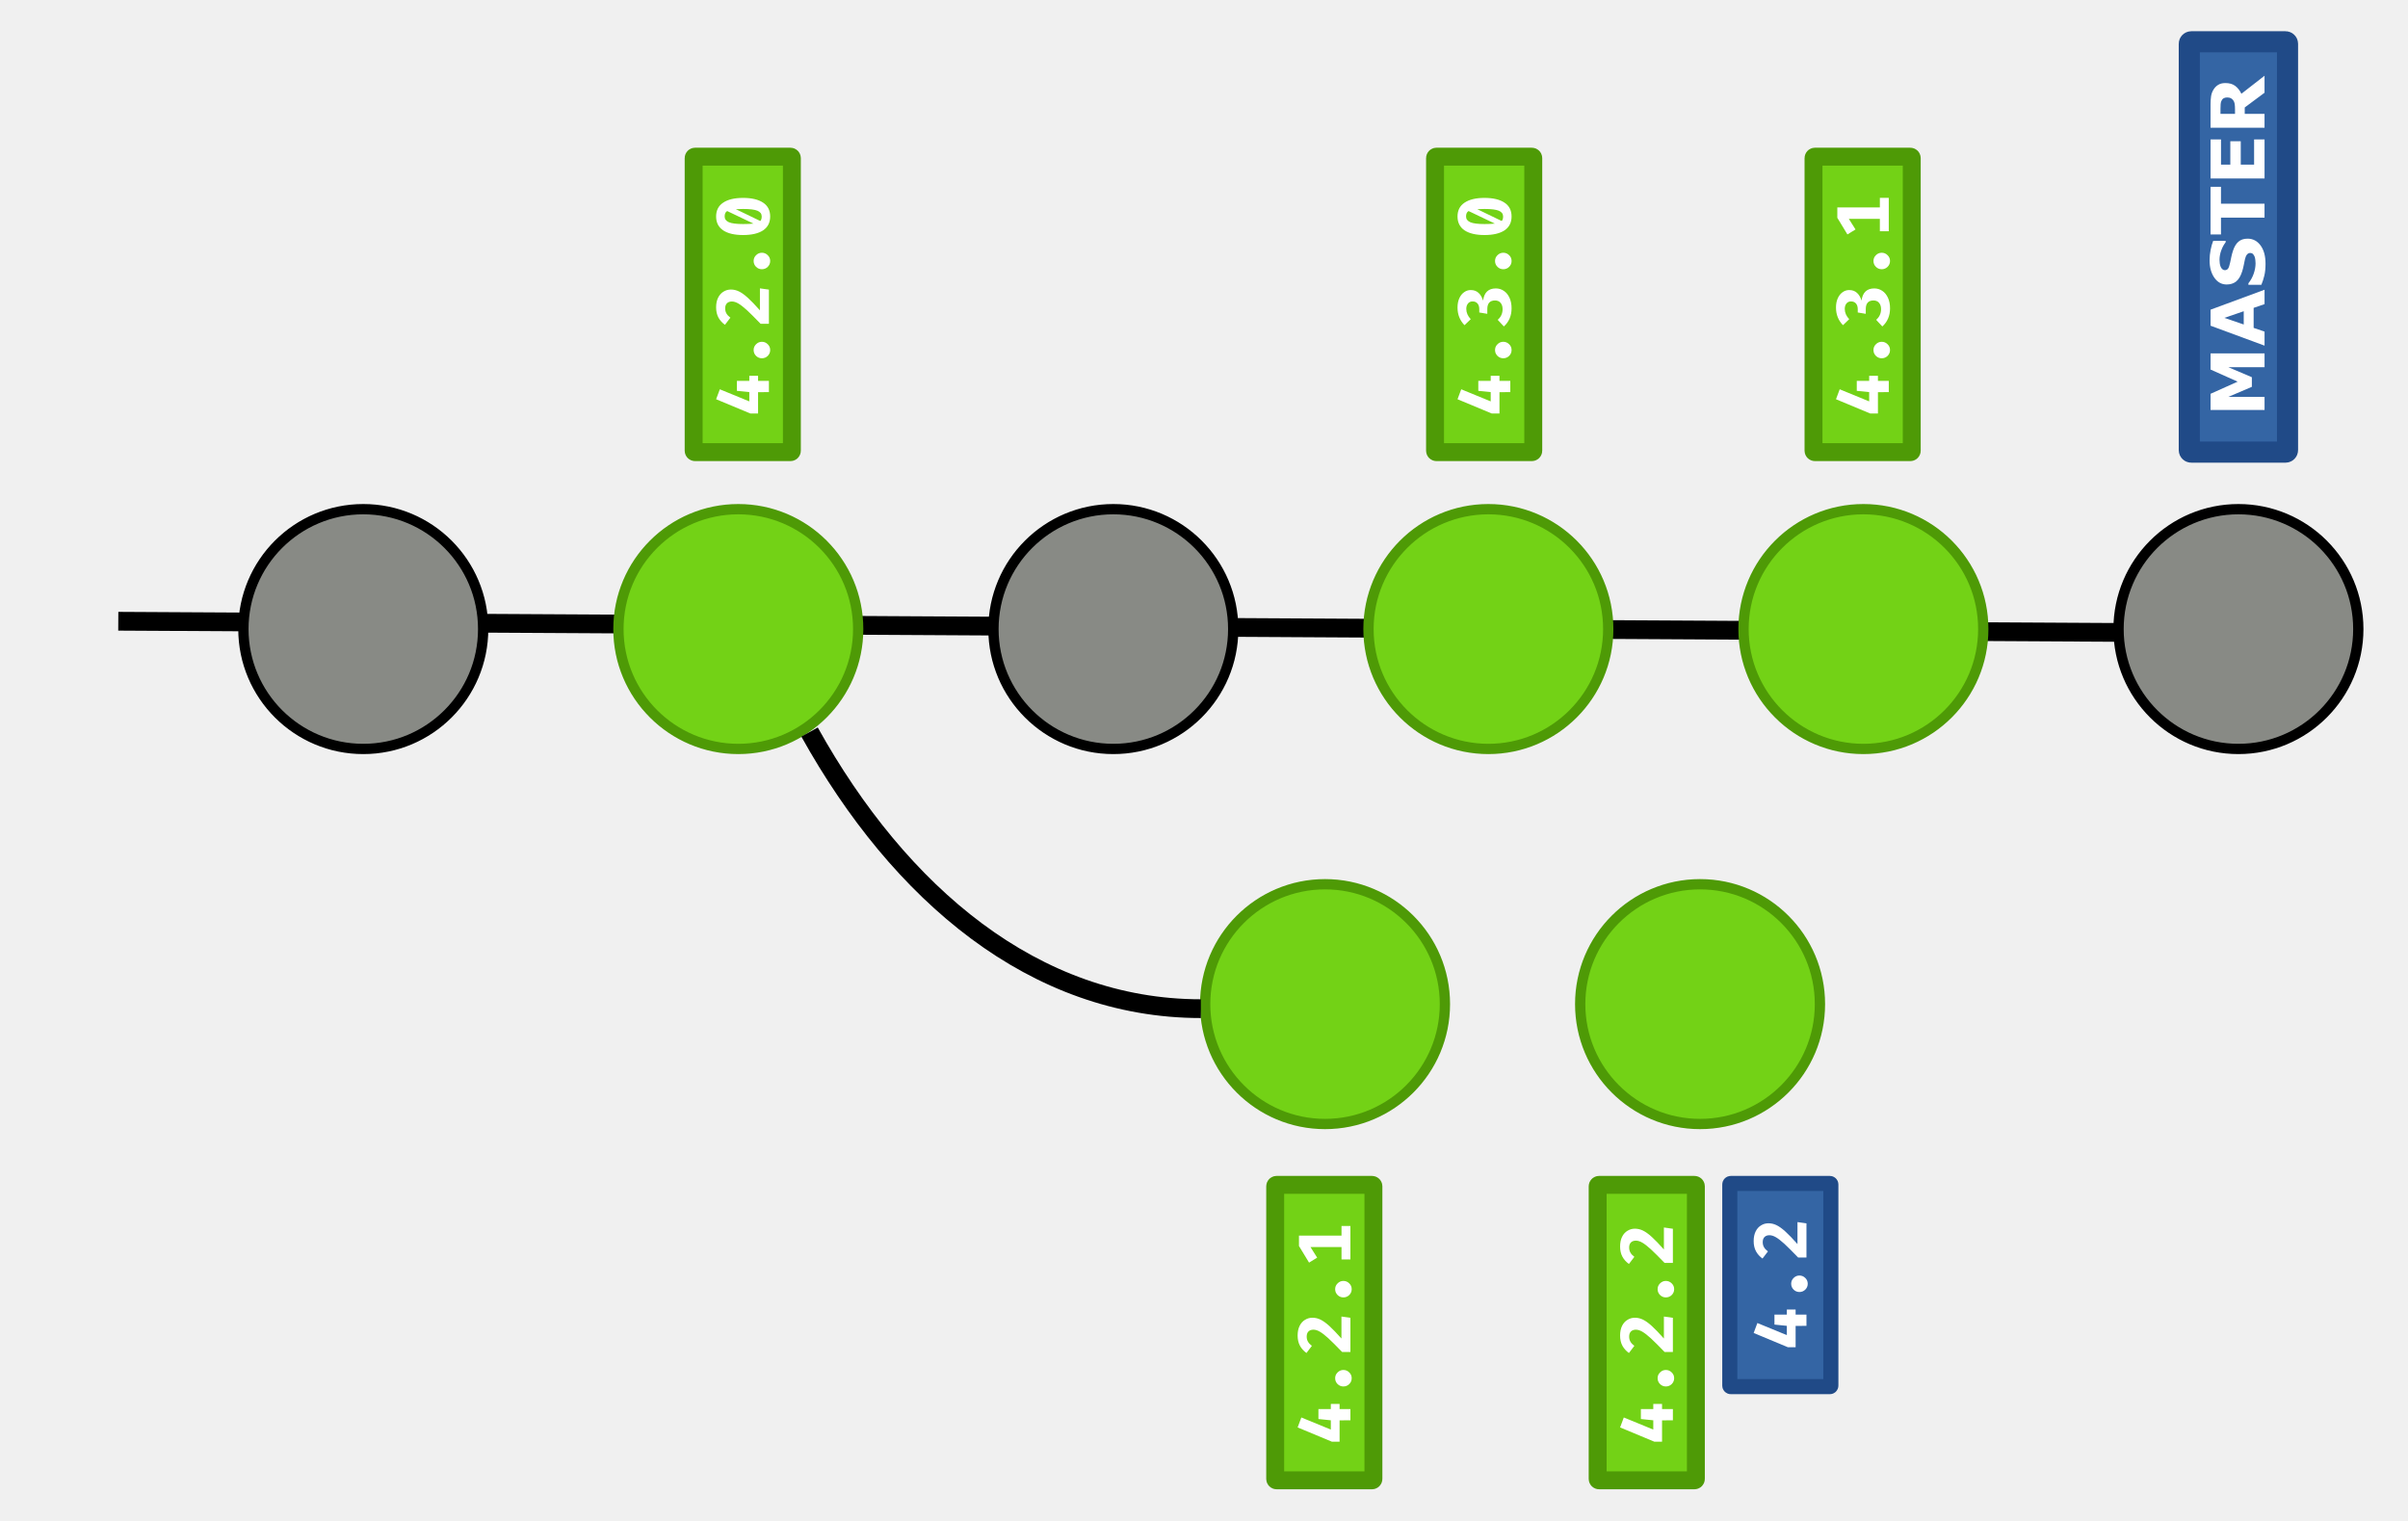
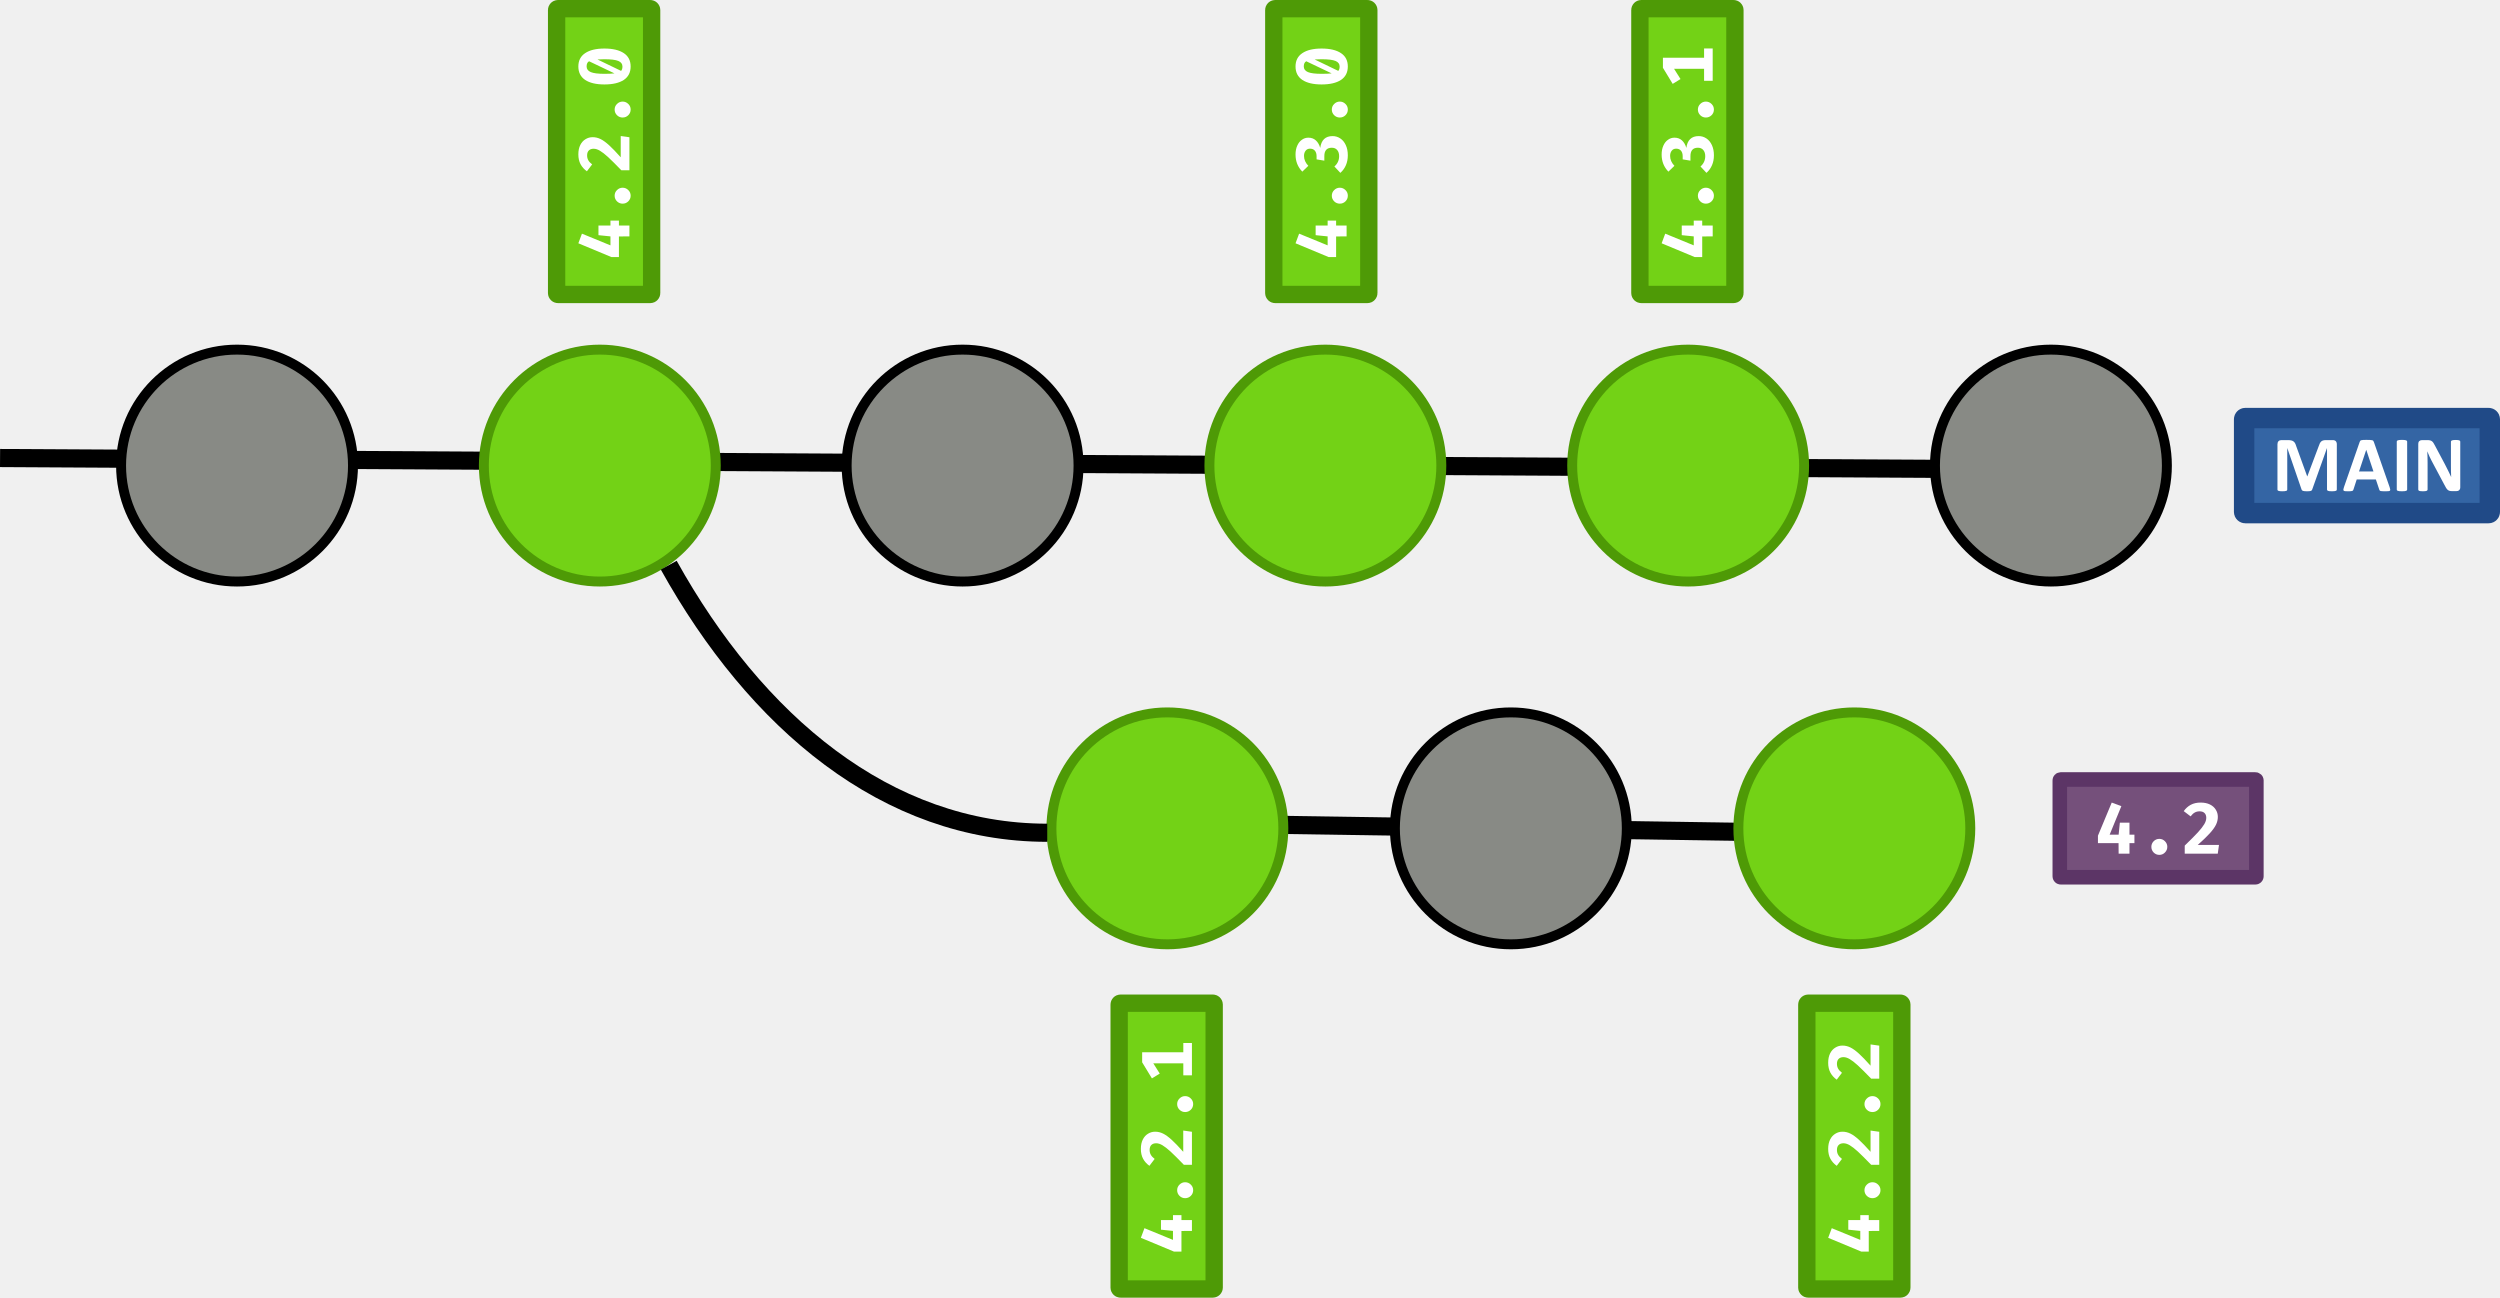
- <svg xmlns="http://www.w3.org/2000/svg" version="1.1" viewBox="0 0 770.5 486.51">
-   <g transform="translate(-243.76 -481.25)">
-     <path d="m243.76 481.25" fill="none" stroke="#000" stroke-width="6" />
-     <path d="m281.61 680.02 639.82 3.57" fill="none" stroke="#000" stroke-width="5.999" />
-     <g>
-       <g stroke-linecap="square">
-         <g stroke-width="3.289">
-           <circle cx="360" cy="682.52" r="38.356" fill="#888a85" stroke="#000" />
-           <circle cx="480" cy="682.52" r="38.356" fill="#73d216" stroke="#4e9a06" />
-           <circle cx="600" cy="682.52" r="38.356" fill="#888a85" stroke="#000" />
-           <circle cx="720" cy="682.52" r="38.356" fill="#73d216" stroke="#4e9a06" />
-           <circle cx="840" cy="682.52" r="38.356" fill="#73d216" stroke="#4e9a06" />
-           <circle cx="960" cy="682.52" r="38.356" fill="#888a85" stroke="#000" />
+ <svg xmlns="http://www.w3.org/2000/svg" version="1.1" viewBox="0 0 826.953 429.237" id="svg130" width="826.953" height="429.237">
+   <defs id="defs134" />
+   <path d="m 382.329,272.221 234.821,3.57" fill="none" stroke="#000000" stroke-width="5.999" id="path4-0" />
+   <path d="M 0.017,151.506 639.837,155.076" fill="none" stroke="#000000" stroke-width="5.999" id="path4" />
+   <circle cx="78.407" cy="154.006" r="38.356" fill="#888a85" stroke="#000000" id="circle6" style="stroke-width:3.289;stroke-linecap:square" />
+   <circle cx="198.407" cy="154.006" r="38.356" fill="#73d216" stroke="#4e9a06" id="circle8" style="stroke-width:3.289;stroke-linecap:square" />
+   <circle cx="318.407" cy="154.006" r="38.356" fill="#888a85" stroke="#000000" id="circle10" style="stroke-width:3.289;stroke-linecap:square" />
+   <circle cx="438.407" cy="154.006" r="38.356" fill="#73d216" stroke="#4e9a06" id="circle12" style="stroke-width:3.289;stroke-linecap:square" />
+   <circle cx="558.407" cy="154.006" r="38.356" fill="#73d216" stroke="#4e9a06" id="circle14" style="stroke-width:3.289;stroke-linecap:square" />
+   <circle cx="678.407" cy="154.006" r="38.356" fill="#888a85" stroke="#000000" id="circle16" style="stroke-width:3.289;stroke-linecap:square" />
+   <rect x="184.117" y="2.866" width="31.429" height="94.535" ry="0.456" fill="#73d216" stroke="#4e9a06" stroke-width="5.732" id="rect20" style="stroke-linecap:square" />
+   <g transform="rotate(-90,-405.0536,-123.4603)" fill="#ffffff" stroke-width="2.97" aria-label="4.2.0" id="g34">
+     <path d="m -601.48,483.52 v 2.804 h -1.639 v 3.469 h -3.588 l -0.024,-3.469 h -6.819 v -2.471 l 4.562,-10.953 3.184,1.188 -3.873,9.432 h 2.97 l 0.404,-3.968 h 3.184 v 3.968 z" id="path24" />
+     <path d="m -595.88,487.54 q 0,-1.069 0.76,-1.853 0.784,-0.784 1.877,-0.784 1.093,0 1.853,0.784 0.784,0.784 0.784,1.853 0,1.093 -0.784,1.877 -0.76,0.784 -1.853,0.784 -1.093,0 -1.877,-0.784 -0.76,-0.784 -0.76,-1.877 z" id="path26" />
+     <path d="m -579.57,472.9 q 1.806,0 3.089,0.641 1.283,0.641 1.925,1.734 0.665,1.069 0.665,2.352 0,1.354 -0.618,2.614 -0.618,1.259 -2.043,2.827 -1.402,1.544 -3.991,3.849 h 7.033 l -0.404,2.875 h -10.929 v -2.661 q 2.922,-2.827 4.372,-4.395 1.449,-1.592 2.091,-2.685 0.665,-1.117 0.665,-2.091 0,-1.022 -0.57,-1.592 -0.57,-0.57 -1.639,-0.57 -0.927,0 -1.616,0.404 -0.689,0.38 -1.354,1.259 l -2.281,-1.734 q 0.974,-1.354 2.328,-2.091 1.378,-0.737 3.279,-0.737 z" id="path28" />
+     <path d="m -567.39,487.54 q 0,-1.069 0.76,-1.853 0.784,-0.784 1.877,-0.784 1.093,0 1.853,0.784 0.784,0.784 0.784,1.853 0,1.093 -0.784,1.877 -0.76,0.784 -1.853,0.784 -1.093,0 -1.877,-0.784 -0.76,-0.784 -0.76,-1.877 z" id="path30" />
+     <path d="m -550.51,472.9 q 2.922,0 4.419,2.257 1.521,2.257 1.521,6.367 0,4.134 -1.521,6.415 -1.497,2.257 -4.419,2.257 -2.922,0 -4.443,-2.257 -1.497,-2.281 -1.497,-6.415 0,-4.11 1.497,-6.367 1.521,-2.257 4.443,-2.257 z m 0,2.732 q -1.259,0 -1.853,1.378 -0.57,1.354 -0.57,4.514 0,2.067 0.143,3.326 l 4.015,-8.411 q -0.285,-0.451 -0.689,-0.618 -0.404,-0.19 -1.045,-0.19 z m 0,11.856 q 1.259,0 1.829,-1.354 0.57,-1.354 0.57,-4.609 0,-1.307 -0.071,-2.305 l -3.778,7.817 q 0.475,0.451 1.449,0.451 z" id="path32" />
+   </g>
+   <rect x="421.347" y="2.866" width="31.429" height="94.535" ry="0.456" fill="#73d216" stroke="#4e9a06" stroke-linecap="square" stroke-width="5.732" id="rect52" />
+   <g transform="rotate(-90,-405.0536,-123.4603)" fill="#ffffff" stroke-width="2.97" aria-label="4.3.0" id="g64">
+     <path d="m -601.48,720.75 v 2.804 h -1.639 v 3.469 h -3.588 l -0.024,-3.469 h -6.819 v -2.471 l 4.562,-10.953 3.184,1.188 -3.873,9.432 h 2.97 l 0.404,-3.968 h 3.184 v 3.968 z" id="path54" />
+     <path d="m -595.88,724.77 q 0,-1.069 0.76,-1.853 0.784,-0.784 1.877,-0.784 1.093,0 1.853,0.784 0.784,0.784 0.784,1.853 0,1.093 -0.784,1.877 -0.76,0.784 -1.853,0.784 -1.093,0 -1.877,-0.784 -0.76,-0.784 -0.76,-1.877 z" id="path56" />
+     <path d="m -579.66,710.13 q 1.711,0 2.97,0.57 1.283,0.57 1.948,1.544 0.689,0.95 0.689,2.115 0,1.521 -0.903,2.495 -0.879,0.974 -2.471,1.449 3.896,0.523 3.896,4.087 0,1.402 -0.784,2.566 -0.76,1.14 -2.21,1.806 -1.449,0.665 -3.374,0.665 -1.806,0 -3.279,-0.641 -1.473,-0.641 -2.518,-1.829 l 2.115,-1.972 q 1.354,1.568 3.421,1.568 1.259,0 2.019,-0.641 0.76,-0.641 0.76,-1.782 0,-2.471 -2.78,-2.471 h -1.497 l 0.428,-2.566 h 1.045 q 1.14,0 1.806,-0.546 0.689,-0.57 0.689,-1.616 0,-0.927 -0.665,-1.449 -0.665,-0.546 -1.734,-0.546 -1.782,0 -3.279,1.425 l -1.925,-1.996 q 2.305,-2.233 5.631,-2.233 z" id="path58" />
+     <path d="m -567.39,724.77 q 0,-1.069 0.76,-1.853 0.784,-0.784 1.877,-0.784 1.093,0 1.853,0.784 0.784,0.784 0.784,1.853 0,1.093 -0.784,1.877 -0.76,0.784 -1.853,0.784 -1.093,0 -1.877,-0.784 -0.76,-0.784 -0.76,-1.877 z" id="path60" />
+     <path d="m -550.51,710.13 q 2.922,0 4.419,2.257 1.521,2.257 1.521,6.367 0,4.134 -1.521,6.415 -1.497,2.257 -4.419,2.257 -2.922,0 -4.443,-2.257 -1.497,-2.281 -1.497,-6.415 0,-4.11 1.497,-6.367 1.521,-2.257 4.443,-2.257 z m 0,2.732 q -1.259,0 -1.853,1.378 -0.57,1.354 -0.57,4.514 0,2.067 0.143,3.326 l 4.015,-8.411 q -0.285,-0.451 -0.689,-0.618 -0.404,-0.19 -1.045,-0.19 z m 0,11.856 q 1.259,0 1.829,-1.354 0.57,-1.354 0.57,-4.609 0,-1.307 -0.071,-2.305 l -3.778,7.817 q 0.475,0.451 1.449,0.451 z" id="path62" />
+   </g>
+   <rect x="542.447" y="2.866" width="31.429" height="94.535" ry="0.456" fill="#73d216" stroke="#4e9a06" stroke-linecap="square" stroke-width="5.732" id="rect66" />
+   <g transform="rotate(-90,-405.0536,-123.4603)" fill="#ffffff" stroke-width="2.97" aria-label="4.3.1" id="g78">
+     <path d="m -601.48,841.85 v 2.804 h -1.639 v 3.469 h -3.588 l -0.024,-3.469 h -6.819 v -2.471 l 4.562,-10.953 3.184,1.188 -3.873,9.432 h 2.97 l 0.404,-3.968 h 3.184 v 3.968 z" id="path68" />
+     <path d="m -595.88,845.86 q 0,-1.069 0.76,-1.853 0.784,-0.784 1.877,-0.784 1.093,0 1.853,0.784 0.784,0.784 0.784,1.853 0,1.093 -0.784,1.877 -0.76,0.784 -1.853,0.784 -1.093,0 -1.877,-0.784 -0.76,-0.784 -0.76,-1.877 z" id="path70" />
+     <path d="m -579.66,831.23 q 1.711,0 2.97,0.57 1.283,0.57 1.948,1.544 0.689,0.95 0.689,2.115 0,1.521 -0.903,2.495 -0.879,0.974 -2.471,1.449 3.896,0.523 3.896,4.087 0,1.402 -0.784,2.566 -0.76,1.14 -2.21,1.806 -1.449,0.665 -3.374,0.665 -1.806,0 -3.279,-0.641 -1.473,-0.641 -2.518,-1.829 l 2.115,-1.972 q 1.354,1.568 3.421,1.568 1.259,0 2.019,-0.641 0.76,-0.641 0.76,-1.782 0,-2.471 -2.78,-2.471 h -1.497 l 0.428,-2.566 h 1.045 q 1.14,0 1.806,-0.546 0.689,-0.57 0.689,-1.616 0,-0.927 -0.665,-1.449 -0.665,-0.546 -1.734,-0.546 -1.782,0 -3.279,1.425 l -1.925,-1.996 q 2.305,-2.233 5.631,-2.233 z" id="path72" />
+     <path d="m -567.39,845.86 q 0,-1.069 0.76,-1.853 0.784,-0.784 1.877,-0.784 1.093,0 1.853,0.784 0.784,0.784 0.784,1.853 0,1.093 -0.784,1.877 -0.76,0.784 -1.853,0.784 -1.093,0 -1.877,-0.784 -0.76,-0.784 -0.76,-1.877 z" id="path74" />
+     <path d="m -547.61,845.27 h 3.065 v 2.851 h -10.691 v -2.851 h 3.968 v -9.931 l -3.397,2.138 -1.592,-2.59 5.322,-3.231 h 3.326 z" id="path76" />
+   </g>
+   <circle cx="386.147" cy="274.006" r="38.356" fill="#73d216" stroke="#4e9a06" stroke-linecap="square" stroke-width="3.289" id="circle80" />
+   <rect x="370.197" y="331.836" width="31.429" height="94.535" ry="0.456" fill="#73d216" stroke="#4e9a06" stroke-linecap="square" stroke-width="5.732" id="rect82" />
+   <g transform="rotate(-90,-405.0536,-123.4603)" fill="#ffffff" stroke-width="2.97" aria-label="4.2.1" id="g94">
+     <path d="m -930.45,669.59 v 2.804 h -1.639 v 3.469 h -3.588 l -0.024,-3.469 h -6.819 v -2.471 l 4.562,-10.953 3.184,1.188 -3.873,9.432 h 2.97 l 0.404,-3.968 h 3.184 v 3.968 z" id="path84" />
+     <path d="m -924.85,673.61 q 0,-1.069 0.76,-1.853 0.784,-0.784 1.877,-0.784 1.093,0 1.853,0.784 0.784,0.784 0.784,1.853 0,1.093 -0.784,1.877 -0.76,0.784 -1.853,0.784 -1.093,0 -1.877,-0.784 -0.76,-0.784 -0.76,-1.877 z" id="path86" />
+     <path d="m -908.54,658.97 q 1.806,0 3.089,0.641 1.283,0.641 1.925,1.734 0.665,1.069 0.665,2.352 0,1.354 -0.618,2.614 -0.618,1.259 -2.043,2.827 -1.402,1.544 -3.991,3.849 h 7.033 l -0.404,2.875 h -10.929 v -2.661 q 2.922,-2.827 4.372,-4.395 1.449,-1.592 2.091,-2.685 0.665,-1.117 0.665,-2.091 0,-1.022 -0.57,-1.592 -0.57,-0.57 -1.639,-0.57 -0.927,0 -1.616,0.404 -0.689,0.38 -1.354,1.259 l -2.281,-1.734 q 0.974,-1.354 2.328,-2.091 1.378,-0.737 3.279,-0.737 z" id="path88" />
+     <path d="m -896.36,673.61 q 0,-1.069 0.76,-1.853 0.784,-0.784 1.877,-0.784 1.093,0 1.853,0.784 0.784,0.784 0.784,1.853 0,1.093 -0.784,1.877 -0.76,0.784 -1.853,0.784 -1.093,0 -1.877,-0.784 -0.76,-0.784 -0.76,-1.877 z" id="path90" />
+     <path d="m -876.58,673.01 h 3.065 v 2.851 h -10.691 v -2.851 h 3.968 v -9.931 l -3.397,2.138 -1.592,-2.59 5.322,-3.231 h 3.326 z" id="path92" />
+   </g>
+   <path d="m 221.207,186.956 c 28.81,51.78 71.931,88.503 125.2,88.503" fill="none" stroke="#000000" stroke-width="6" id="path98" />
+   <circle cx="613.378" cy="274.006" r="38.356" fill="#73d216" stroke="#4e9a06" stroke-linecap="square" stroke-width="3.289" id="circle100" />
+   <rect x="597.663" y="331.836" width="31.429" height="94.535" ry="0.456" fill="#73d216" stroke="#4e9a06" stroke-linecap="square" stroke-width="5.732" id="rect102" />
+   <g transform="rotate(-90,-342.9683,-185.5455)" fill="#ffffff" stroke-width="2.97" aria-label="4.2.2" id="g114">
+     <path d="m -930.45,772.77 v 2.804 h -1.639 v 3.469 h -3.588 l -0.024,-3.469 h -6.819 v -2.471 l 4.562,-10.953 3.184,1.188 -3.873,9.432 h 2.97 l 0.404,-3.968 h 3.184 v 3.968 z" id="path104" />
+     <path d="m -924.85,776.79 q 0,-1.069 0.76,-1.853 0.784,-0.784 1.877,-0.784 1.093,0 1.853,0.784 0.784,0.784 0.784,1.853 0,1.093 -0.784,1.877 -0.76,0.784 -1.853,0.784 -1.093,0 -1.877,-0.784 -0.76,-0.784 -0.76,-1.877 z" id="path106" />
+     <path d="m -908.54,762.15 q 1.806,0 3.089,0.641 1.283,0.641 1.925,1.734 0.665,1.069 0.665,2.352 0,1.354 -0.618,2.614 -0.618,1.259 -2.043,2.827 -1.402,1.544 -3.991,3.849 h 7.033 l -0.404,2.875 h -10.929 v -2.661 q 2.922,-2.827 4.372,-4.395 1.449,-1.592 2.091,-2.685 0.665,-1.117 0.665,-2.091 0,-1.022 -0.57,-1.592 -0.57,-0.57 -1.639,-0.57 -0.927,0 -1.616,0.404 -0.689,0.38 -1.354,1.259 l -2.281,-1.734 q 0.974,-1.354 2.328,-2.091 1.378,-0.737 3.279,-0.737 z" id="path108" />
+     <path d="m -896.36,776.79 q 0,-1.069 0.76,-1.853 0.784,-0.784 1.877,-0.784 1.093,0 1.853,0.784 0.784,0.784 0.784,1.853 0,1.093 -0.784,1.877 -0.76,0.784 -1.853,0.784 -1.093,0 -1.877,-0.784 -0.76,-0.784 -0.76,-1.877 z" id="path110" />
+     <path d="m -880.05,762.15 q 1.806,0 3.089,0.641 1.283,0.641 1.925,1.734 0.665,1.069 0.665,2.352 0,1.354 -0.618,2.614 -0.618,1.259 -2.043,2.827 -1.402,1.544 -3.991,3.849 h 7.033 l -0.404,2.875 h -10.929 v -2.661 q 2.922,-2.827 4.372,-4.395 1.449,-1.592 2.091,-2.685 0.665,-1.117 0.665,-2.091 0,-1.022 -0.57,-1.592 -0.57,-0.57 -1.639,-0.57 -0.927,0 -1.616,0.404 -0.689,0.38 -1.354,1.259 l -2.281,-1.734 q 0.974,-1.354 2.328,-2.091 1.378,-0.737 3.279,-0.737 z" id="path112" />
+   </g>
+   <rect x="257.837" y="-746.359" width="32.339" height="65.01" ry="0.314" fill="#3465a4" stroke="#204a87" stroke-linecap="square" stroke-width="4.822" id="rect116" transform="rotate(90)" style="fill:#75507b;stroke:#5c3566" />
+   <g transform="translate(1606.259,-539.4133)" fill="#ffffff" stroke-width="2.97" aria-label="4.2" id="g124">
+     <path d="m -900.23,815.51 v 2.804 h -1.639 v 3.469 h -3.588 l -0.024,-3.469 h -6.819 v -2.471 l 4.562,-10.953 3.184,1.188 -3.873,9.432 h 2.97 l 0.404,-3.968 h 3.184 v 3.968 z" id="path118" />
+     <path d="m -894.63,819.53 q 0,-1.069 0.76,-1.853 0.784,-0.784 1.877,-0.784 1.093,0 1.853,0.784 0.784,0.784 0.784,1.853 0,1.093 -0.784,1.877 -0.76,0.784 -1.853,0.784 -1.093,0 -1.877,-0.784 -0.76,-0.784 -0.76,-1.877 z" id="path120" />
+     <path d="m -878.32,804.89 q 1.806,0 3.089,0.641 1.283,0.641 1.925,1.734 0.665,1.069 0.665,2.352 0,1.354 -0.618,2.614 -0.618,1.259 -2.043,2.827 -1.402,1.544 -3.991,3.849 h 7.033 l -0.404,2.875 h -10.929 v -2.661 q 2.922,-2.827 4.372,-4.395 1.449,-1.592 2.091,-2.685 0.665,-1.117 0.665,-2.091 0,-1.022 -0.57,-1.592 -0.57,-0.57 -1.639,-0.57 -0.927,0 -1.616,0.404 -0.689,0.38 -1.354,1.259 l -2.281,-1.734 q 0.974,-1.354 2.328,-2.091 1.378,-0.737 3.279,-0.737 z" id="path122" />
+   </g>
+   <g id="g1333" transform="translate(261.7918,-153.5129)">
+     <g id="g1019-5-0" transform="translate(-356.5586,116.7485)">
+       <rect x="175.056" y="-918.342" width="31.429" height="81.259" ry="0.392" id="rect52-9-2" style="fill:#3465a4;stroke:#204a87;stroke-width:6.755;stroke-linecap:square" transform="rotate(90)" />
+       <g transform="translate(1451.104,-660.962)" aria-label="MASTER" id="g66-5-9-0" style="fill:#ffffff;stroke-width:2.97">
+         <g aria-label="MAIN" id="text981-7-1" style="font-style:normal;font-weight:normal;font-size:26.667px;line-height:1.25;font-family:sans-serif;fill:#ffffff;fill-opacity:1;stroke:none;stroke-width:2.97">
+           <path d="m -583.364,859.688 q 0,0.13 -0.078,0.234 -0.065,0.104 -0.26,0.169 -0.182,0.065 -0.495,0.104 -0.312,0.039 -0.794,0.039 -0.469,0 -0.781,-0.039 -0.312,-0.039 -0.495,-0.104 -0.182,-0.065 -0.26,-0.169 -0.078,-0.104 -0.078,-0.234 v -13.711 h -0.026 l -4.883,13.698 q -0.052,0.169 -0.169,0.286 -0.117,0.104 -0.326,0.169 -0.195,0.065 -0.508,0.078 -0.312,0.026 -0.755,0.026 -0.443,0 -0.755,-0.039 -0.312,-0.026 -0.521,-0.091 -0.195,-0.078 -0.312,-0.182 -0.117,-0.104 -0.156,-0.247 l -4.714,-13.698 h -0.026 v 13.711 q 0,0.13 -0.078,0.234 -0.065,0.104 -0.26,0.169 -0.195,0.065 -0.508,0.104 -0.299,0.039 -0.781,0.039 -0.469,0 -0.781,-0.039 -0.312,-0.039 -0.508,-0.104 -0.182,-0.065 -0.26,-0.169 -0.065,-0.104 -0.065,-0.234 v -15.013 q 0,-0.664 0.352,-1.016 0.352,-0.352 0.938,-0.352 h 2.24 q 0.599,0 1.029,0.104 0.43,0.091 0.742,0.326 0.312,0.221 0.521,0.599 0.208,0.365 0.365,0.911 l 3.646,10.039 h 0.052 l 3.776,-10.013 q 0.169,-0.547 0.365,-0.924 0.208,-0.378 0.469,-0.612 0.273,-0.234 0.638,-0.326 0.365,-0.104 0.846,-0.104 h 2.305 q 0.352,0 0.599,0.091 0.26,0.091 0.417,0.273 0.169,0.169 0.247,0.43 0.091,0.247 0.091,0.573 z" style="font-style:normal;font-variant:normal;font-weight:bold;font-stretch:normal;font-size:26.667px;font-family:Calibri;-inkscape-font-specification:'Calibri Bold';fill:#ffffff;fill-opacity:1;stroke-width:2.97" id="path1003-6-7" />
+           <path d="m -565.89,858.881 q 0.156,0.469 0.195,0.742 0.039,0.273 -0.104,0.417 -0.143,0.13 -0.508,0.156 -0.365,0.039 -1.003,0.039 -0.664,0 -1.042,-0.026 -0.365,-0.013 -0.56,-0.065 -0.195,-0.065 -0.273,-0.169 -0.078,-0.104 -0.13,-0.273 l -1.133,-3.385 h -6.328 l -1.068,3.294 q -0.052,0.182 -0.143,0.312 -0.078,0.117 -0.273,0.195 -0.182,0.065 -0.534,0.091 -0.339,0.026 -0.898,0.026 -0.599,0 -0.938,-0.039 -0.339,-0.039 -0.469,-0.182 -0.13,-0.156 -0.091,-0.43 0.039,-0.273 0.195,-0.729 l 5.195,-14.948 q 0.078,-0.221 0.182,-0.352 0.104,-0.143 0.326,-0.208 0.234,-0.078 0.638,-0.091 0.404,-0.026 1.068,-0.026 0.768,0 1.224,0.026 0.456,0.013 0.703,0.091 0.26,0.065 0.365,0.208 0.117,0.143 0.195,0.391 z m -7.734,-12.357 h -0.013 l -2.383,7.161 h 4.779 z" style="font-style:normal;font-variant:normal;font-weight:bold;font-stretch:normal;font-size:26.667px;font-family:Calibri;-inkscape-font-specification:'Calibri Bold';fill:#ffffff;fill-opacity:1;stroke-width:2.97" id="path1005-8-8" />
+           <path d="m -560.095,859.688 q 0,0.13 -0.091,0.234 -0.078,0.104 -0.273,0.169 -0.195,0.065 -0.521,0.104 -0.326,0.039 -0.833,0.039 -0.495,0 -0.833,-0.039 -0.326,-0.039 -0.521,-0.104 -0.195,-0.065 -0.286,-0.169 -0.078,-0.104 -0.078,-0.234 v -15.911 q 0,-0.13 0.078,-0.234 0.091,-0.104 0.286,-0.169 0.208,-0.065 0.534,-0.104 0.326,-0.039 0.82,-0.039 0.508,0 0.833,0.039 0.326,0.039 0.521,0.104 0.195,0.065 0.273,0.169 0.091,0.104 0.091,0.234 z" style="font-style:normal;font-variant:normal;font-weight:bold;font-stretch:normal;font-size:26.667px;font-family:Calibri;-inkscape-font-specification:'Calibri Bold';fill:#ffffff;fill-opacity:1;stroke-width:2.97" id="path1007-2-0" />
+           <path d="m -542.53,858.959 q 0,0.299 -0.104,0.534 -0.104,0.234 -0.286,0.391 -0.169,0.156 -0.417,0.234 -0.234,0.065 -0.482,0.065 h -1.458 q -0.456,0 -0.794,-0.091 -0.326,-0.091 -0.612,-0.326 -0.273,-0.247 -0.534,-0.651 -0.26,-0.417 -0.586,-1.068 l -4.193,-7.878 q -0.365,-0.703 -0.742,-1.51 -0.378,-0.82 -0.677,-1.589 h -0.026 q 0.052,0.938 0.078,1.875 0.026,0.924 0.026,1.914 v 8.815 q 0,0.13 -0.078,0.234 -0.065,0.104 -0.247,0.182 -0.169,0.065 -0.469,0.104 -0.299,0.039 -0.768,0.039 -0.456,0 -0.755,-0.039 -0.299,-0.039 -0.469,-0.104 -0.169,-0.078 -0.234,-0.182 -0.065,-0.104 -0.065,-0.234 v -15.143 q 0,-0.612 0.352,-0.911 0.365,-0.312 0.885,-0.312 h 1.836 q 0.495,0 0.833,0.091 0.339,0.078 0.599,0.273 0.273,0.195 0.508,0.547 0.234,0.339 0.482,0.846 l 3.281,6.159 q 0.286,0.56 0.56,1.107 0.286,0.534 0.547,1.081 0.26,0.534 0.508,1.055 0.247,0.521 0.482,1.042 h 0.013 q -0.039,-0.911 -0.065,-1.901 -0.013,-0.99 -0.013,-1.888 v -7.904 q 0,-0.13 0.078,-0.234 0.078,-0.104 0.26,-0.182 0.182,-0.078 0.482,-0.104 0.299,-0.039 0.768,-0.039 0.443,0 0.742,0.039 0.299,0.026 0.456,0.104 0.169,0.078 0.234,0.182 0.065,0.104 0.065,0.234 z" style="font-style:normal;font-variant:normal;font-weight:bold;font-stretch:normal;font-size:26.667px;font-family:Calibri;-inkscape-font-specification:'Calibri Bold';fill:#ffffff;fill-opacity:1;stroke-width:2.97" id="path1009-3-0" />
        </g>
-         <rect x="465.71" y="531.38" width="31.429" height="94.535" ry=".456" fill="#73d216" stroke="#4e9a06" stroke-width="5.732" />
-       </g>
-       <g transform="rotate(-90)" fill="#fff" stroke-width="2.97" aria-label="4.2.0">
-         <path d="m-601.48 483.52v2.804h-1.639v3.469h-3.588l-0.024-3.469h-6.819v-2.471l4.562-10.953 3.184 1.188-3.873 9.432h2.97l0.404-3.968h3.184v3.968z" />
-         <path d="m-595.88 487.54q0-1.069 0.76-1.853 0.784-0.784 1.877-0.784t1.853 0.784q0.784 0.784 0.784 1.853 0 1.093-0.784 1.877-0.76 0.784-1.853 0.784t-1.877-0.784q-0.76-0.784-0.76-1.877z" />
-         <path d="m-579.57 472.9q1.806 0 3.089 0.641 1.283 0.641 1.925 1.734 0.665 1.069 0.665 2.352 0 1.354-0.618 2.614-0.618 1.259-2.043 2.827-1.402 1.544-3.991 3.849h7.033l-0.404 2.875h-10.929v-2.661q2.922-2.827 4.372-4.395 1.449-1.592 2.091-2.685 0.665-1.117 0.665-2.091 0-1.022-0.57-1.592t-1.639-0.57q-0.927 0-1.616 0.404-0.689 0.38-1.354 1.259l-2.281-1.734q0.974-1.354 2.328-2.091 1.378-0.737 3.279-0.737z" />
-         <path d="m-567.39 487.54q0-1.069 0.76-1.853 0.784-0.784 1.877-0.784 1.093 0 1.853 0.784 0.784 0.784 0.784 1.853 0 1.093-0.784 1.877-0.76 0.784-1.853 0.784-1.093 0-1.877-0.784-0.76-0.784-0.76-1.877z" />
-         <path d="m-550.51 472.9q2.922 0 4.419 2.257 1.521 2.257 1.521 6.367 0 4.134-1.521 6.415-1.497 2.257-4.419 2.257-2.922 0-4.443-2.257-1.497-2.281-1.497-6.415 0-4.11 1.497-6.367 1.521-2.257 4.443-2.257zm0 2.732q-1.259 0-1.853 1.378-0.57 1.354-0.57 4.514 0 2.067 0.143 3.326l4.015-8.411q-0.285-0.451-0.689-0.618-0.404-0.19-1.045-0.19zm0 11.856q1.259 0 1.829-1.354t0.57-4.609q0-1.307-0.071-2.305l-3.778 7.817q0.475 0.451 1.449 0.451z" />
-       </g>
-       <rect x="944.28" y="494.62" width="31.429" height="131.29" ry=".634" fill="#3465a4" stroke="#204a87" stroke-linecap="square" stroke-width="6.755" />
-       <g transform="rotate(-90)" fill="#fff" stroke-width="2.97" aria-label="MASTER">
-         <path d="m-594.31 968.36h-4.432v-11.566l-3.202 7.506h-3.074l-3.202-7.506v11.566h-4.199v-17.274h5.174l3.886 8.666 3.875-8.666h5.174z" />
-         <path d="m-573.95 968.36h-4.606l-1.195-3.492h-6.404l-1.195 3.492h-4.49l6.38-17.274h5.128zm-6.879-6.659-2.123-6.195-2.123 6.195z" />
-         <path d="m-557.61 962.93q0 2.552-2.169 4.153-2.158 1.589-5.87 1.589-2.146 0-3.747-0.371-1.589-0.383-2.981-0.963v-4.142h0.487q1.381 1.102 3.086 1.694 1.717 0.592 3.295 0.592 0.406 0 1.067-0.07 0.661-0.07 1.079-0.232 0.51-0.209 0.835-0.522 0.336-0.313 0.336-0.928 0-0.568-0.487-0.974-0.476-0.418-1.404-0.638-0.974-0.232-2.065-0.429-1.079-0.209-2.03-0.522-2.181-0.708-3.144-1.914-0.951-1.218-0.951-3.016 0-2.413 2.158-3.933 2.169-1.531 5.569-1.531 1.705 0 3.364 0.336 1.671 0.325 2.889 0.824v3.979h-0.476q-1.044-0.835-2.564-1.392-1.508-0.568-3.086-0.568-0.557 0-1.114 0.081-0.545 0.07-1.056 0.278-0.452 0.174-0.777 0.534-0.325 0.348-0.325 0.8 0 0.684 0.522 1.056 0.522 0.36 1.972 0.661 0.951 0.197 1.821 0.383 0.882 0.186 1.891 0.51 1.984 0.65 2.923 1.775 0.951 1.114 0.951 2.9z" />
-         <path d="m-541.03 954.42h-5.394v13.933h-4.455v-13.933h-5.394v-3.341h15.244z" />
-         <path d="m-525.86 968.36h-12.494v-17.274h12.494v3.341h-8.063v2.981h7.483v3.341h-7.483v4.269h8.063z" />
-         <path d="m-512.43 956.37q0-0.65-0.267-1.114t-0.916-0.731q-0.452-0.186-1.056-0.22-0.603-0.046-1.404-0.046h-1.613v4.652h1.369q1.067 0 1.787-0.104t1.206-0.476q0.464-0.36 0.673-0.789 0.22-0.441 0.22-1.172zm6.949 11.984h-5.441l-4.71-6.334h-2.053v6.334h-4.432v-17.274h7.471q1.531 0 2.633 0.174 1.102 0.174 2.065 0.754 0.974 0.58 1.543 1.508 0.58 0.916 0.58 2.309 0 1.914-0.893 3.121-0.882 1.206-2.529 2.007z" />
-       </g>
-       <rect x="702.94" y="531.38" width="31.429" height="94.535" ry=".456" fill="#73d216" stroke="#4e9a06" stroke-linecap="square" stroke-width="5.732" />
-       <g transform="rotate(-90)" fill="#fff" stroke-width="2.97" aria-label="4.3.0">
-         <path d="m-601.48 720.75v2.804h-1.639v3.469h-3.588l-0.024-3.469h-6.819v-2.471l4.562-10.953 3.184 1.188-3.873 9.432h2.97l0.404-3.968h3.184v3.968z" />
-         <path d="m-595.88 724.77q0-1.069 0.76-1.853 0.784-0.784 1.877-0.784t1.853 0.784q0.784 0.784 0.784 1.853 0 1.093-0.784 1.877-0.76 0.784-1.853 0.784t-1.877-0.784q-0.76-0.784-0.76-1.877z" />
-         <path d="m-579.66 710.13q1.711 0 2.97 0.57 1.283 0.57 1.948 1.544 0.689 0.95 0.689 2.115 0 1.521-0.903 2.495-0.879 0.974-2.471 1.449 3.896 0.523 3.896 4.087 0 1.402-0.784 2.566-0.76 1.14-2.21 1.806-1.449 0.665-3.374 0.665-1.806 0-3.279-0.641-1.473-0.641-2.518-1.829l2.115-1.972q1.354 1.568 3.421 1.568 1.259 0 2.019-0.641 0.76-0.641 0.76-1.782 0-2.471-2.78-2.471h-1.497l0.428-2.566h1.045q1.14 0 1.806-0.546 0.689-0.57 0.689-1.616 0-0.927-0.665-1.449-0.665-0.546-1.734-0.546-1.782 0-3.279 1.425l-1.925-1.996q2.305-2.233 5.631-2.233z" />
-         <path d="m-567.39 724.77q0-1.069 0.76-1.853 0.784-0.784 1.877-0.784 1.093 0 1.853 0.784 0.784 0.784 0.784 1.853 0 1.093-0.784 1.877-0.76 0.784-1.853 0.784-1.093 0-1.877-0.784-0.76-0.784-0.76-1.877z" />
-         <path d="m-550.51 710.13q2.922 0 4.419 2.257 1.521 2.257 1.521 6.367 0 4.134-1.521 6.415-1.497 2.257-4.419 2.257-2.922 0-4.443-2.257-1.497-2.281-1.497-6.415 0-4.11 1.497-6.367 1.521-2.257 4.443-2.257zm0 2.732q-1.259 0-1.853 1.378-0.57 1.354-0.57 4.514 0 2.067 0.143 3.326l4.015-8.411q-0.285-0.451-0.689-0.618-0.404-0.19-1.045-0.19zm0 11.856q1.259 0 1.829-1.354t0.57-4.609q0-1.307-0.071-2.305l-3.778 7.817q0.475 0.451 1.449 0.451z" />
-       </g>
-       <rect x="824.04" y="531.38" width="31.429" height="94.535" ry=".456" fill="#73d216" stroke="#4e9a06" stroke-linecap="square" stroke-width="5.732" />
-       <g transform="rotate(-90)" fill="#fff" stroke-width="2.97" aria-label="4.3.1">
-         <path d="m-601.48 841.85v2.804h-1.639v3.469h-3.588l-0.024-3.469h-6.819v-2.471l4.562-10.953 3.184 1.188-3.873 9.432h2.97l0.404-3.968h3.184v3.968z" />
-         <path d="m-595.88 845.86q0-1.069 0.76-1.853 0.784-0.784 1.877-0.784t1.853 0.784q0.784 0.784 0.784 1.853 0 1.093-0.784 1.877-0.76 0.784-1.853 0.784t-1.877-0.784q-0.76-0.784-0.76-1.877z" />
-         <path d="m-579.66 831.23q1.711 0 2.97 0.57 1.283 0.57 1.948 1.544 0.689 0.95 0.689 2.115 0 1.521-0.903 2.495-0.879 0.974-2.471 1.449 3.896 0.523 3.896 4.087 0 1.402-0.784 2.566-0.76 1.14-2.21 1.806-1.449 0.665-3.374 0.665-1.806 0-3.279-0.641-1.473-0.641-2.518-1.829l2.115-1.972q1.354 1.568 3.421 1.568 1.259 0 2.019-0.641t0.76-1.782q0-2.471-2.78-2.471h-1.497l0.428-2.566h1.045q1.14 0 1.806-0.546 0.689-0.57 0.689-1.616 0-0.927-0.665-1.449-0.665-0.546-1.734-0.546-1.782 0-3.279 1.425l-1.925-1.996q2.305-2.233 5.631-2.233z" />
-         <path d="m-567.39 845.86q0-1.069 0.76-1.853 0.784-0.784 1.877-0.784 1.093 0 1.853 0.784 0.784 0.784 0.784 1.853 0 1.093-0.784 1.877-0.76 0.784-1.853 0.784-1.093 0-1.877-0.784-0.76-0.784-0.76-1.877z" />
-         <path d="m-547.61 845.27h3.065v2.851h-10.691v-2.851h3.968v-9.931l-3.397 2.138-1.592-2.59 5.322-3.231h3.326z" />
-       </g>
-       <circle cx="667.74" cy="802.52" r="38.356" fill="#73d216" stroke="#4e9a06" stroke-linecap="square" stroke-width="3.289" />
-       <rect x="651.79" y="860.35" width="31.429" height="94.535" ry=".456" fill="#73d216" stroke="#4e9a06" stroke-linecap="square" stroke-width="5.732" />
-       <g transform="rotate(-90)" fill="#fff" stroke-width="2.97" aria-label="4.2.1">
-         <path d="m-930.45 669.59v2.804h-1.639v3.469h-3.588l-0.024-3.469h-6.819v-2.471l4.562-10.953 3.184 1.188-3.873 9.432h2.97l0.404-3.968h3.184v3.968z" />
-         <path d="m-924.85 673.61q0-1.069 0.76-1.853 0.784-0.784 1.877-0.784t1.853 0.784q0.784 0.784 0.784 1.853 0 1.093-0.784 1.877-0.76 0.784-1.853 0.784t-1.877-0.784q-0.76-0.784-0.76-1.877z" />
-         <path d="m-908.54 658.97q1.806 0 3.089 0.641 1.283 0.641 1.925 1.734 0.665 1.069 0.665 2.352 0 1.354-0.618 2.614-0.618 1.259-2.043 2.827-1.402 1.544-3.991 3.849h7.033l-0.404 2.875h-10.929v-2.661q2.922-2.827 4.372-4.395 1.449-1.592 2.091-2.685 0.665-1.117 0.665-2.091 0-1.022-0.57-1.592t-1.639-0.57q-0.927 0-1.616 0.404-0.689 0.38-1.354 1.259l-2.281-1.734q0.974-1.354 2.328-2.091 1.378-0.737 3.279-0.737z" />
-         <path d="m-896.36 673.61q0-1.069 0.76-1.853 0.784-0.784 1.877-0.784t1.853 0.784q0.784 0.784 0.784 1.853 0 1.093-0.784 1.877-0.76 0.784-1.853 0.784t-1.877-0.784q-0.76-0.784-0.76-1.877z" />
-         <path d="m-876.58 673.01h3.065v2.851h-10.691v-2.851h3.968v-9.931l-3.397 2.138-1.592-2.59 5.322-3.231h3.326z" />
-       </g>
-     </g>
-     <path d="m502.8 715.47c28.81 51.78 71.931 88.503 125.2 88.503" fill="none" stroke="#000" stroke-width="6" />
-     <g>
-       <circle cx="787.74" cy="802.52" r="38.356" fill="#73d216" stroke="#4e9a06" stroke-linecap="square" stroke-width="3.289" />
-       <rect x="754.97" y="860.35" width="31.429" height="94.535" ry=".456" fill="#73d216" stroke="#4e9a06" stroke-linecap="square" stroke-width="5.732" />
-       <g transform="rotate(-90)" fill="#fff" stroke-width="2.97" aria-label="4.2.2">
-         <path d="m-930.45 772.77v2.804h-1.639v3.469h-3.588l-0.024-3.469h-6.819v-2.471l4.562-10.953 3.184 1.188-3.873 9.432h2.97l0.404-3.968h3.184v3.968z" />
-         <path d="m-924.85 776.79q0-1.069 0.76-1.853 0.784-0.784 1.877-0.784t1.853 0.784q0.784 0.784 0.784 1.853 0 1.093-0.784 1.877-0.76 0.784-1.853 0.784t-1.877-0.784q-0.76-0.784-0.76-1.877z" />
-         <path d="m-908.54 762.15q1.806 0 3.089 0.641 1.283 0.641 1.925 1.734 0.665 1.069 0.665 2.352 0 1.354-0.618 2.614-0.618 1.259-2.043 2.827-1.402 1.544-3.991 3.849h7.033l-0.404 2.875h-10.929v-2.661q2.922-2.827 4.372-4.395 1.449-1.592 2.091-2.685 0.665-1.117 0.665-2.091 0-1.022-0.57-1.592-0.57-0.57-1.639-0.57-0.927 0-1.616 0.404-0.689 0.38-1.354 1.259l-2.281-1.734q0.974-1.354 2.328-2.091 1.378-0.737 3.279-0.737z" />
-         <path d="m-896.36 776.79q0-1.069 0.76-1.853 0.784-0.784 1.877-0.784t1.853 0.784q0.784 0.784 0.784 1.853 0 1.093-0.784 1.877-0.76 0.784-1.853 0.784t-1.877-0.784q-0.76-0.784-0.76-1.877z" />
-         <path d="m-880.05 762.15q1.806 0 3.089 0.641 1.283 0.641 1.925 1.734 0.665 1.069 0.665 2.352 0 1.354-0.618 2.614-0.618 1.259-2.043 2.827-1.402 1.544-3.991 3.849h7.033l-0.404 2.875h-10.929v-2.661q2.922-2.827 4.372-4.395 1.449-1.592 2.091-2.685 0.665-1.117 0.665-2.091 0-1.022-0.57-1.592-0.57-0.57-1.639-0.57-0.927 0-1.616 0.404-0.689 0.38-1.354 1.259l-2.281-1.734q0.974-1.354 2.328-2.091 1.378-0.737 3.279-0.737z" />
-       </g>
-       <rect x="797.25" y="859.9" width="32.339" height="65.01" ry=".314" fill="#3465a4" stroke="#204a87" stroke-linecap="square" stroke-width="4.822" />
-       <g transform="rotate(-90)" fill="#fff" stroke-width="2.97" aria-label="4.2">
-         <path d="m-900.23 815.51v2.804h-1.639v3.469h-3.588l-0.024-3.469h-6.819v-2.471l4.562-10.953 3.184 1.188-3.873 9.432h2.97l0.404-3.968h3.184v3.968z" />
-         <path d="m-894.63 819.53q0-1.069 0.76-1.853 0.784-0.784 1.877-0.784t1.853 0.784q0.784 0.784 0.784 1.853 0 1.093-0.784 1.877-0.76 0.784-1.853 0.784t-1.877-0.784q-0.76-0.784-0.76-1.877z" />
-         <path d="m-878.32 804.89q1.806 0 3.089 0.641 1.283 0.641 1.925 1.734 0.665 1.069 0.665 2.352 0 1.354-0.618 2.614-0.618 1.259-2.043 2.827-1.402 1.544-3.991 3.849h7.033l-0.404 2.875h-10.929v-2.661q2.922-2.827 4.372-4.395 1.449-1.592 2.091-2.685 0.665-1.117 0.665-2.091 0-1.022-0.57-1.592t-1.639-0.57q-0.927 0-1.616 0.404-0.689 0.38-1.354 1.259l-2.281-1.734q0.974-1.354 2.328-2.091 1.378-0.737 3.279-0.737z" />
      </g>
    </g>
  </g>
+   <circle cx="499.762" cy="274.006" r="38.356" fill="#888a85" stroke="#000000" id="circle10-3" style="stroke-width:3.289;stroke-linecap:square" />
</svg>
